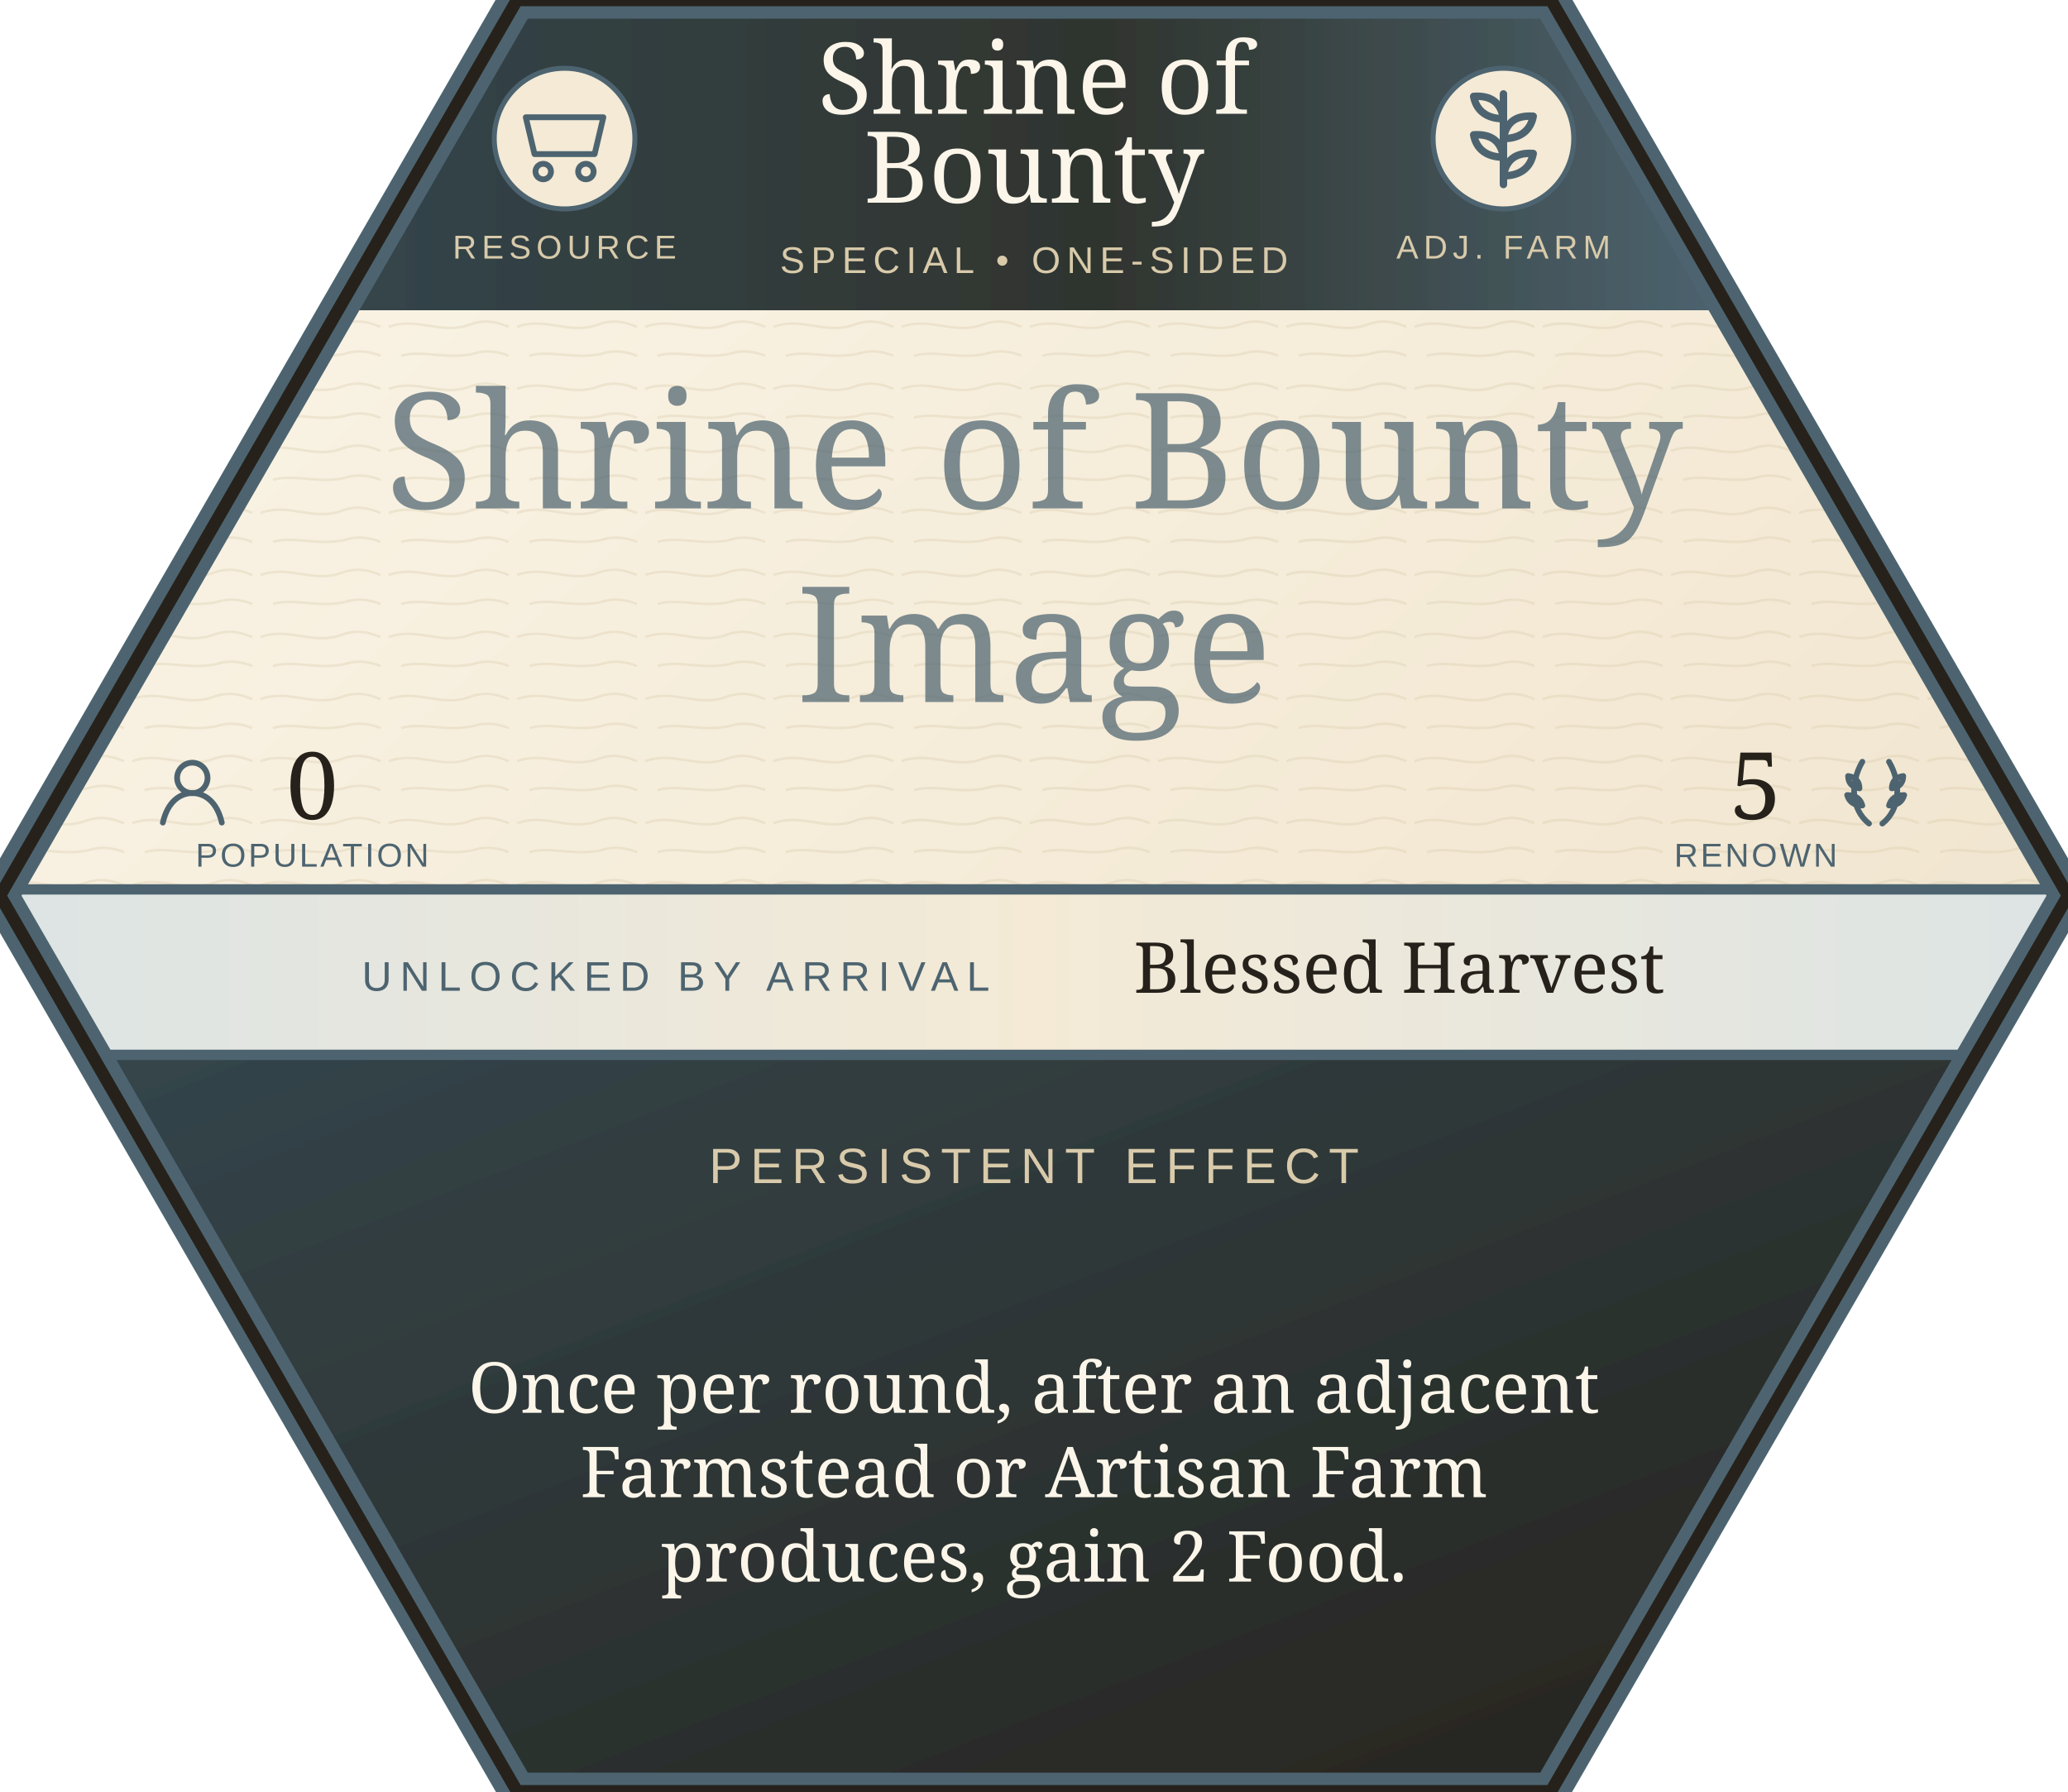
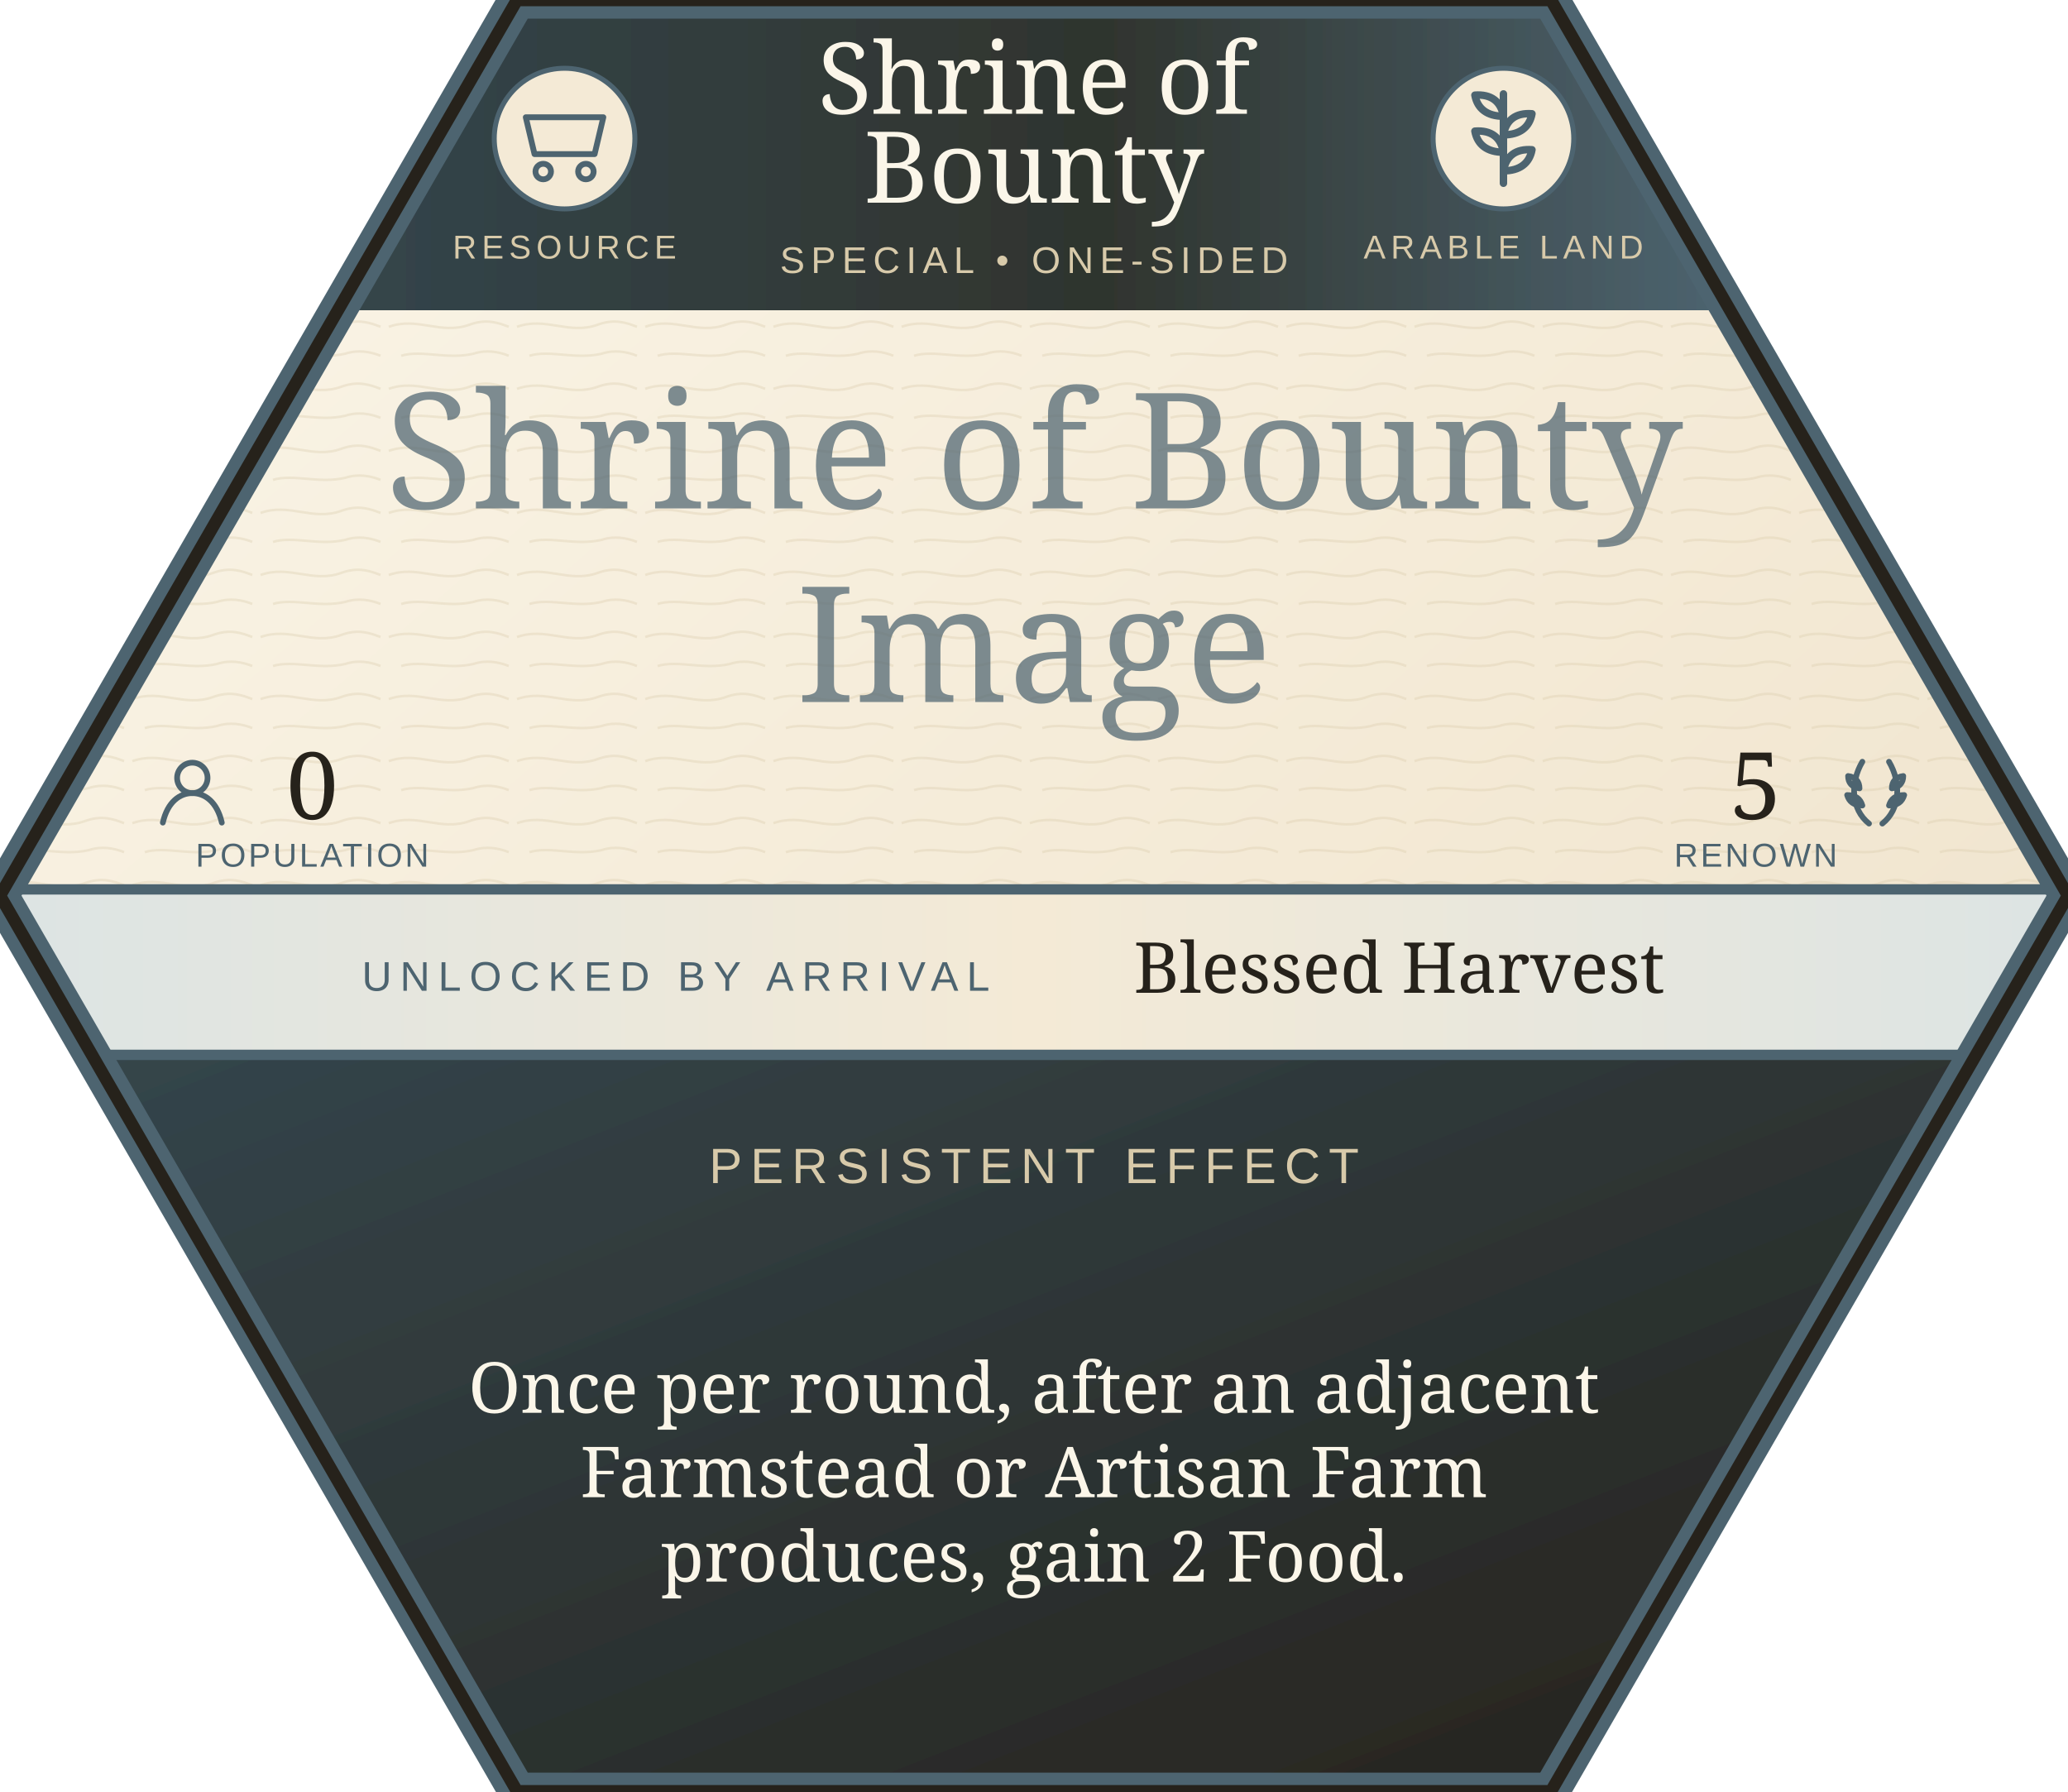
<svg xmlns="http://www.w3.org/2000/svg" data-template-version="1.13" data-source-id="special_shrine_of_bounty" data-kind="special" data-face="one-sided" data-footprint="single" data-size-hexes="1" width="60mm" height="51.962mm" viewBox="0 0 1000 866.025" role="img" aria-labelledby="title desc">
  <defs>
    <clipPath id="trim-clip">
      <path d="M250 0H750L1000 433.013 750 866.025H250L0 433.013Z" />
    </clipPath>
    <clipPath id="artwork-clip">
      <path d="M163 150H837L998.261 430H1.739Z" />
    </clipPath>
    <linearGradient id="paper" x1="0" y1="0" x2="1" y2="1">
      <stop offset="0" stop-color="#fbf6e9" />
      <stop offset=".55" stop-color="#f4ead6" />
      <stop offset="1" stop-color="#ede0c8" />
    </linearGradient>
    <linearGradient id="header" x1="0" y1="0" x2="1" y2="0">
      <stop offset="0" stop-color="#34454b" />
      <stop offset=".55" stop-color="#2f342e" />
      <stop offset="1" stop-color="#4d6470" />
    </linearGradient>
    <linearGradient id="unlock" x1="0" y1="0" x2="1" y2="0">
      <stop offset="0" stop-color="#dce4e4" />
      <stop offset=".5" stop-color="#f4ead6" />
      <stop offset="1" stop-color="#dce4e4" />
    </linearGradient>
    <linearGradient id="rules" x1="0" y1="0" x2="1" y2="1">
      <stop offset="0" stop-color="#34454b" />
      <stop offset="1" stop-color="#26221b" />
    </linearGradient>
    <pattern id="paper-fibres" width="62" height="30" patternUnits="userSpaceOnUse">
      <path d="M2 8c14-5 25 4 39-1 8-3 14-1 19 1M8 22c10-3 22 2 35-1 6-2 12-1 17 1" fill="none" stroke="#d8caaa" stroke-width="1.2" opacity=".34" />
    </pattern>
    <filter id="soft-shadow" x="-12%" y="-12%" width="124%" height="128%">
      <feDropShadow dx="0" dy="7" stdDeviation="7" flood-color="#151711" flood-opacity=".24" />
    </filter>
    <symbol id="icon-category-placeholder" viewBox="0 0 100 100">
      <path d="M24 74 68 30M33 20l47 47M24 74l-8 10 10-8M68 30l12-10M33 20l-9-7-11 11 7 9M80 67l7 9-11 11-9-7" />
    </symbol>
    <symbol id="icon-population" viewBox="0 0 100 100">
      <circle cx="50" cy="35" r="16" />
      <path d="M19 82c5-22 18-31 31-31s26 9 31 31" />
    </symbol>
    <symbol id="icon-renown" viewBox="0 0 100 100">
      <path d="M43 83C24 68 23 40 36 18M57 83c19-15 20-43 7-65" />
      <path d="M36 64C27 64 22 60 20 53c9 0 14 4 16 11ZM33 46C25 45 21 40 21 33c8 1 12 6 12 13ZM64 64c9 0 14-4 16-11-9 0-14 4-16 11ZM67 46c8-1 12-6 12-13-8 1-12 6-12 13Z" />
    </symbol>
    <style>
      @font-face{font-family:Almendra;src:url('../../../src/assets/fonts/almendra-latin-regular.woff2') format('woff2');font-weight:400}
      @font-face{font-family:Alegreya;src:url('../../../src/assets/fonts/alegreya-latin-variable.woff2') format('woff2');font-weight:400 500}
      @font-face{font-family:'Alegreya Sans';src:url('../../../src/assets/fonts/alegreya-sans-latin-medium.woff2') format('woff2');font-weight:500}
      text{font-family:Alegreya,Georgia,serif;fill:#26221b}.title{font-family:Almendra,Georgia,serif;font-size:46px;fill:#fbf6e9}.title.second{font-size:43px}
      .side,.corner,.score-label,.unlock-label,.kicker{font-family:'Alegreya Sans',Arial,sans-serif;font-weight:500;letter-spacing:4px}
      .side{font-size:18px;fill:#d8caaa;letter-spacing:3px}.corner{font-size:16px;fill:#d8caaa;letter-spacing:2.5px}.score-value{font-size:45px}.score-label{font-size:16px;fill:#4d6470;letter-spacing:1.2px}
      .unlock-label{font-size:20px;fill:#4d6470}.unlock-name{font-family:Almendra,Georgia,serif;font-size:34px}.kicker{font-size:24px;fill:#d8caaa}
      .rules-copy{font-size:34px;fill:#fbf6e9}.artwork-placeholder{font-family:Almendra,Georgia,serif;fill:#4d6470;opacity:.72}.icon-dark,.score-icon{fill:none;stroke:#4d6470;stroke-width:6;stroke-linecap:round;stroke-linejoin:round}
    </style>
    <symbol id="icon-placement-any-land" viewBox="0 0 100 100">
      <path d="M50 10 84 30v40L50 90 16 70V30Z" />
    </symbol>
    <symbol id="icon-placement-terrain-grasslands" viewBox="0 0 100 100">
      <path d="M14 80h72M34 76c0-21-5-35-14-45M50 76V19M66 76c0-18 6-32 17-43" />
    </symbol>
    <symbol id="icon-placement-terrain-water" viewBox="0 0 100 100">
      <path d="M12 32c12-12 24-12 36 0s24 12 40 0M12 52c12-12 24-12 36 0s24 12 40 0M12 72c12-12 24-12 36 0s24 12 40 0" />
    </symbol>
    <symbol id="icon-placement-terrain-woodland" viewBox="0 0 100 100">
      <path d="m50 12-24 34h14L22 69h20v18h16V69h20L60 46h14Z" />
    </symbol>
    <symbol id="icon-placement-terrain-mountains" viewBox="0 0 100 100">
      <path d="m11 80 30-58 16 31 10-19 22 46Z" />
    </symbol>
    <symbol id="icon-placement-terrain-heaths" viewBox="0 0 100 100">
      <path d="M14 80h72M30 76V38M50 76V26M70 76V45" />
      <circle cx="30" cy="32" r="5" />
      <circle cx="50" cy="20" r="5" />
      <circle cx="70" cy="39" r="5" />
    </symbol>
    <symbol id="icon-placement-terrain-arable" viewBox="0 0 100 100">
      <path d="M50 86V14M50 32c-13 0-21-6-23-17 13-1 21 5 23 17ZM50 47c13 0 21-6 23-17-13-1-21 5-23 17ZM50 61c-13 0-21-6-23-17 13-1 21 5 23 17ZM50 76c13 0 21-6 23-17-13-1-21 5-23 17Z" />
    </symbol>
    <symbol id="icon-placement-terrain-ruins" viewBox="0 0 100 100">
      <path d="M14 82h72M26 76V32h18v44M58 76V44h18v32M22 32h26M54 44h26" />
    </symbol>
    <symbol id="icon-placement-standard-land" viewBox="0 0 100 100" />
    <symbol id="icon-placement-adjacent-water" viewBox="0 0 100 100">
      <path d="M18 17h24l12 21h24l12 21-12 21H54L42 59H18L6 38ZM54 38 42 59" />
      <path d="M51 54c5-5 10-5 15 0s10 5 16 0M51 65c5-5 10-5 15 0s10 5 16 0" />
    </symbol>
    <symbol id="icon-placement-adjacent-ruins" viewBox="0 0 100 100">
      <path d="M18 17h24l12 21h24l12 21-12 21H54L42 59H18L6 38ZM54 38 42 59" />
      <path d="M53 70h27M58 67V52h7v15M70 67V57h7v10" />
    </symbol>
    <symbol id="icon-placement-category-resource" viewBox="-64 -64 128 128">
      <path d="M-40-22h80l-9 38h-62Z" />
      <circle cx="-22" cy="34" r="8" />
      <circle cx="22" cy="34" r="8" />
    </symbol>
    <symbol id="icon-placement-category-housing" viewBox="-64 -64 128 128">
      <path d="M-46-6 0-44 46-6M-34-15V40H34V-15" />
    </symbol>
    <symbol id="icon-placement-category-crafting" viewBox="-64 -64 128 128">
      <g transform="rotate(-38)">
        <rect x="-38" y="-34" width="76" height="28" rx="5" />
        <path d="M0-6V48" />
      </g>
    </symbol>
    <symbol id="icon-placement-category-merchant" viewBox="-64 -64 128 128">
      <path d="M0-44V42M-38-27H38M-20 44H20" />
      <path d="M-30-27-44 8M-30-27-16 8M30-27 16 8M30-27 44 8" />
      <path d="M-48 8h36l-5 10h-26ZM12 8h36l-5 10H17Z" />
    </symbol>
    <symbol id="icon-placement-category-social" viewBox="-64 -64 128 128">
      <path d="M0 28C-23 14-18-7-4-38c3 18 14 19 18 2 19 22 18 48-14 64Z" />
      <path d="M-34 43 30 25M30 43-34 25" />
    </symbol>
    <symbol id="icon-placement-category-wellbeing" viewBox="-64 -64 128 128">
      <circle cx="0" cy="0" r="27" />
      <path d="M38 0h16M26.87 26.87l11.31 11.31M0 38v16M-26.87 26.87l-11.31 11.31M-38 0h-16M-26.87-26.87l-11.31-11.31M0-38v-16M26.87-26.87l11.31-11.31" />
    </symbol>
    <symbol id="icon-placement-category-travel" viewBox="-64 -64 128 128">
      <circle cx="0" cy="0" r="45" />
      <circle cx="0" cy="0" r="8" />
      <path d="M0 0h37M0 0l26.16 26.16M0 0v37M0 0l-26.16 26.16M0 0h-37M0 0l-26.16-26.16M0 0v-37M0 0l26.16-26.16" />
    </symbol>
    <symbol id="icon-placement-category-housing-wellbeing" viewBox="0 0 100 100">
      <path d="m8 58 24-20 24 20M14 53v29h36V53" />
      <circle cx="75" cy="30" r="11" />
      <path d="M75 12v6M75 42v6M57 30h6M87 30h6" />
    </symbol>
    <symbol id="icon-placement-named-lumber" viewBox="0 0 100 100">
      <circle cx="50" cy="51" r="31" />
      <circle cx="50" cy="51" r="18" />
      <path d="m50 33-7 9 8 8-6 10 7 9-2 13" />
    </symbol>
    <symbol id="icon-placement-named-mine" viewBox="0 0 100 100">
      <path d="m12 82 38-64 38 64Z" />
      <path d="M34 82V59Q50 43 66 59V82" />
    </symbol>
    <symbol id="icon-placement-named-gathering" viewBox="-64 -64 128 128">
      <path d="M-40-22h80l-9 38h-62Z" />
      <circle cx="-22" cy="34" r="8" />
      <circle cx="22" cy="34" r="8" />
    </symbol>
    <symbol id="icon-placement-named-farm" viewBox="0 0 100 100">
      <path d="M50 87V14M50 34c-14 0-22-7-24-18 14-1 22 5 24 18ZM50 50c14 0 22-7 24-18-14-1-22 5-24 18ZM50 65c-14 0-22-7-24-18 14-1 22 5 24 18ZM50 80c14 0 22-7 24-18-14-1-22 5-24 18Z" />
    </symbol>
    <symbol id="icon-placement-named-dig-site" viewBox="0 0 100 100">
      <path d="M40 17h20M50 17v43" />
      <path d="M36 60h28L58 84H42Z" />
    </symbol>
    <symbol id="icon-placement-rule" viewBox="0 0 100 100">
      <path d="M50 89S20 62 20 39a30 30 0 0 1 60 0c0 23-30 50-30 50Z" />
      <circle cx="50" cy="39" r="10" />
    </symbol>
  </defs>
  <g id="background" filter="url(#soft-shadow)" clip-path="url(#trim-clip)">
    <rect width="1000" height="866.025" fill="url(#paper)" />
    <rect width="1000" height="866.025" fill="url(#paper-fibres)" />
    <path d="M250 0H750L837 150H163Z" fill="url(#header)" />
    <path d="M1.739 430H998.261L955.551 510H44.449Z" fill="url(#unlock)" />
    <path d="M44.449 510H955.551L750 866.025H250Z" fill="url(#rules)" />
  </g>
  <g id="artwork" clip-path="url(#artwork-clip)">
    <text class="artwork-placeholder" data-field="artwork-image-1" x="500" y="245.82" text-anchor="middle" style="font-size:78px" data-safe-width="640.37">Shrine of Bounty</text>
    <text class="artwork-placeholder" data-field="artwork-image-2" x="500" y="339.42" text-anchor="middle" style="font-size:78px" data-safe-width="748.19">Image</text>
  </g>
  <g id="structure">
    <path d="M1.739 430H998.261M44.449 510H955.551" fill="none" stroke="#4d6470" stroke-width="5" />
  </g>
  <g id="content">
    <circle cx="273" cy="67" r="34" fill="#f4ead6" stroke="#4d6470" stroke-width="2.4" />
    <g class="icon-dark" data-tile-type-icon="category-resource" data-tile-type="resource" data-tile-type-glyph="gathering-cart" transform="translate(243 37) scale(.6)">
      <use href="#icon-placement-category-resource" width="100" height="100" />
    </g>
    <text class="corner" data-field="category-label-1" x="273" y="125" text-anchor="middle" style="font-size:16px" data-safe-x1="177" data-safe-x2="369">RESOURCE</text>
    <circle cx="727" cy="67" r="34" fill="#f4ead6" stroke="#4d6470" stroke-width="2.4" />
-     <g class="icon-dark" data-placement-icon="named-farm" data-placement-kind="adjacent-named-tile" transform="translate(697 37) scale(.6)">
-       <use href="#icon-placement-named-farm" width="100" height="100" />
-     </g>
-     <text class="corner" data-field="requirement-label-1" x="727" y="125" text-anchor="middle" style="font-size:16px" data-safe-x1="631" data-safe-x2="823">ADJ. FARM</text>
+     <g class="icon-dark" data-placement-icon="terrain-arable" data-placement-kind="terrain" transform="translate(697 37) scale(.6)">
+       <use href="#icon-placement-terrain-arable" width="100" height="100" />
+     </g>
+     <text class="corner" data-field="requirement-label-1" x="727" y="125" text-anchor="middle" style="font-size:16px" data-safe-x1="631" data-safe-x2="823">ARABLE LAND</text>
    <text class="title" data-field="tile-name-line-1" x="500" y="55" text-anchor="middle" style="font-size:48px" data-safe-x1="320" data-safe-x2="680">Shrine of</text>
    <text class="title" data-field="tile-name-line-2" x="500" y="98" text-anchor="middle" style="font-size:48px" data-safe-x1="320" data-safe-x2="680">Bounty</text>
    <text class="side" x="500" y="132" text-anchor="middle">SPECIAL • ONE-SIDED</text>
    <g data-field="population" transform="translate(93 383)">
      <g class="score-icon" transform="translate(-23 -23) scale(.46)">
        <use href="#icon-population" width="100" height="100" />
      </g>
      <text class="score-value" x="58" y="13" text-anchor="middle">0</text>
      <text class="score-label" x="58" y="36" text-anchor="middle">POPULATION</text>
    </g>
    <g data-field="renown" transform="translate(907 383)">
      <g class="score-icon" transform="translate(-23 -23) scale(.46)">
        <use href="#icon-renown" width="100" height="100" />
      </g>
      <text class="score-value" x="-58" y="13" text-anchor="middle">5</text>
      <text class="score-label" x="-58" y="36" text-anchor="middle">RENOWN</text>
    </g>
    <text class="unlock-label" x="175" y="479">UNLOCKED BY ARRIVAL</text>
    <text class="unlock-name" data-field="arrival-name" x="805" y="480" text-anchor="end" style="font-size:34px" data-safe-x1="385" data-safe-x2="820">Blessed Harvest</text>
    <text class="kicker" data-field="effect-type" x="500" y="572" text-anchor="middle">PERSISTENT EFFECT</text>
    <text class="rules-copy" data-field="effect-line-1" x="500" y="683.06" text-anchor="middle" style="font-size:34px" data-safe-width="611.27">Once per round, after an adjacent</text>
    <text class="rules-copy" data-field="effect-line-2" x="500" y="723.86" text-anchor="middle" style="font-size:34px" data-safe-width="564.16">Farmstead or Artisan Farm</text>
    <text class="rules-copy" data-field="effect-line-3" x="500" y="764.66" text-anchor="middle" style="font-size:34px" data-safe-width="517.05">produces, gain 2 Food.</text>
  </g>
  <g id="trim">
    <path d="M250 0H750L1000 433.013 750 866.025H250L0 433.013Z" fill="none" stroke="#4d6470" stroke-width="18" stroke-linejoin="round" />
    <path d="M250 0H750L1000 433.013 750 866.025H250L0 433.013Z" fill="none" stroke="#26221b" stroke-width="6" stroke-linejoin="round" />
  </g>
</svg>
